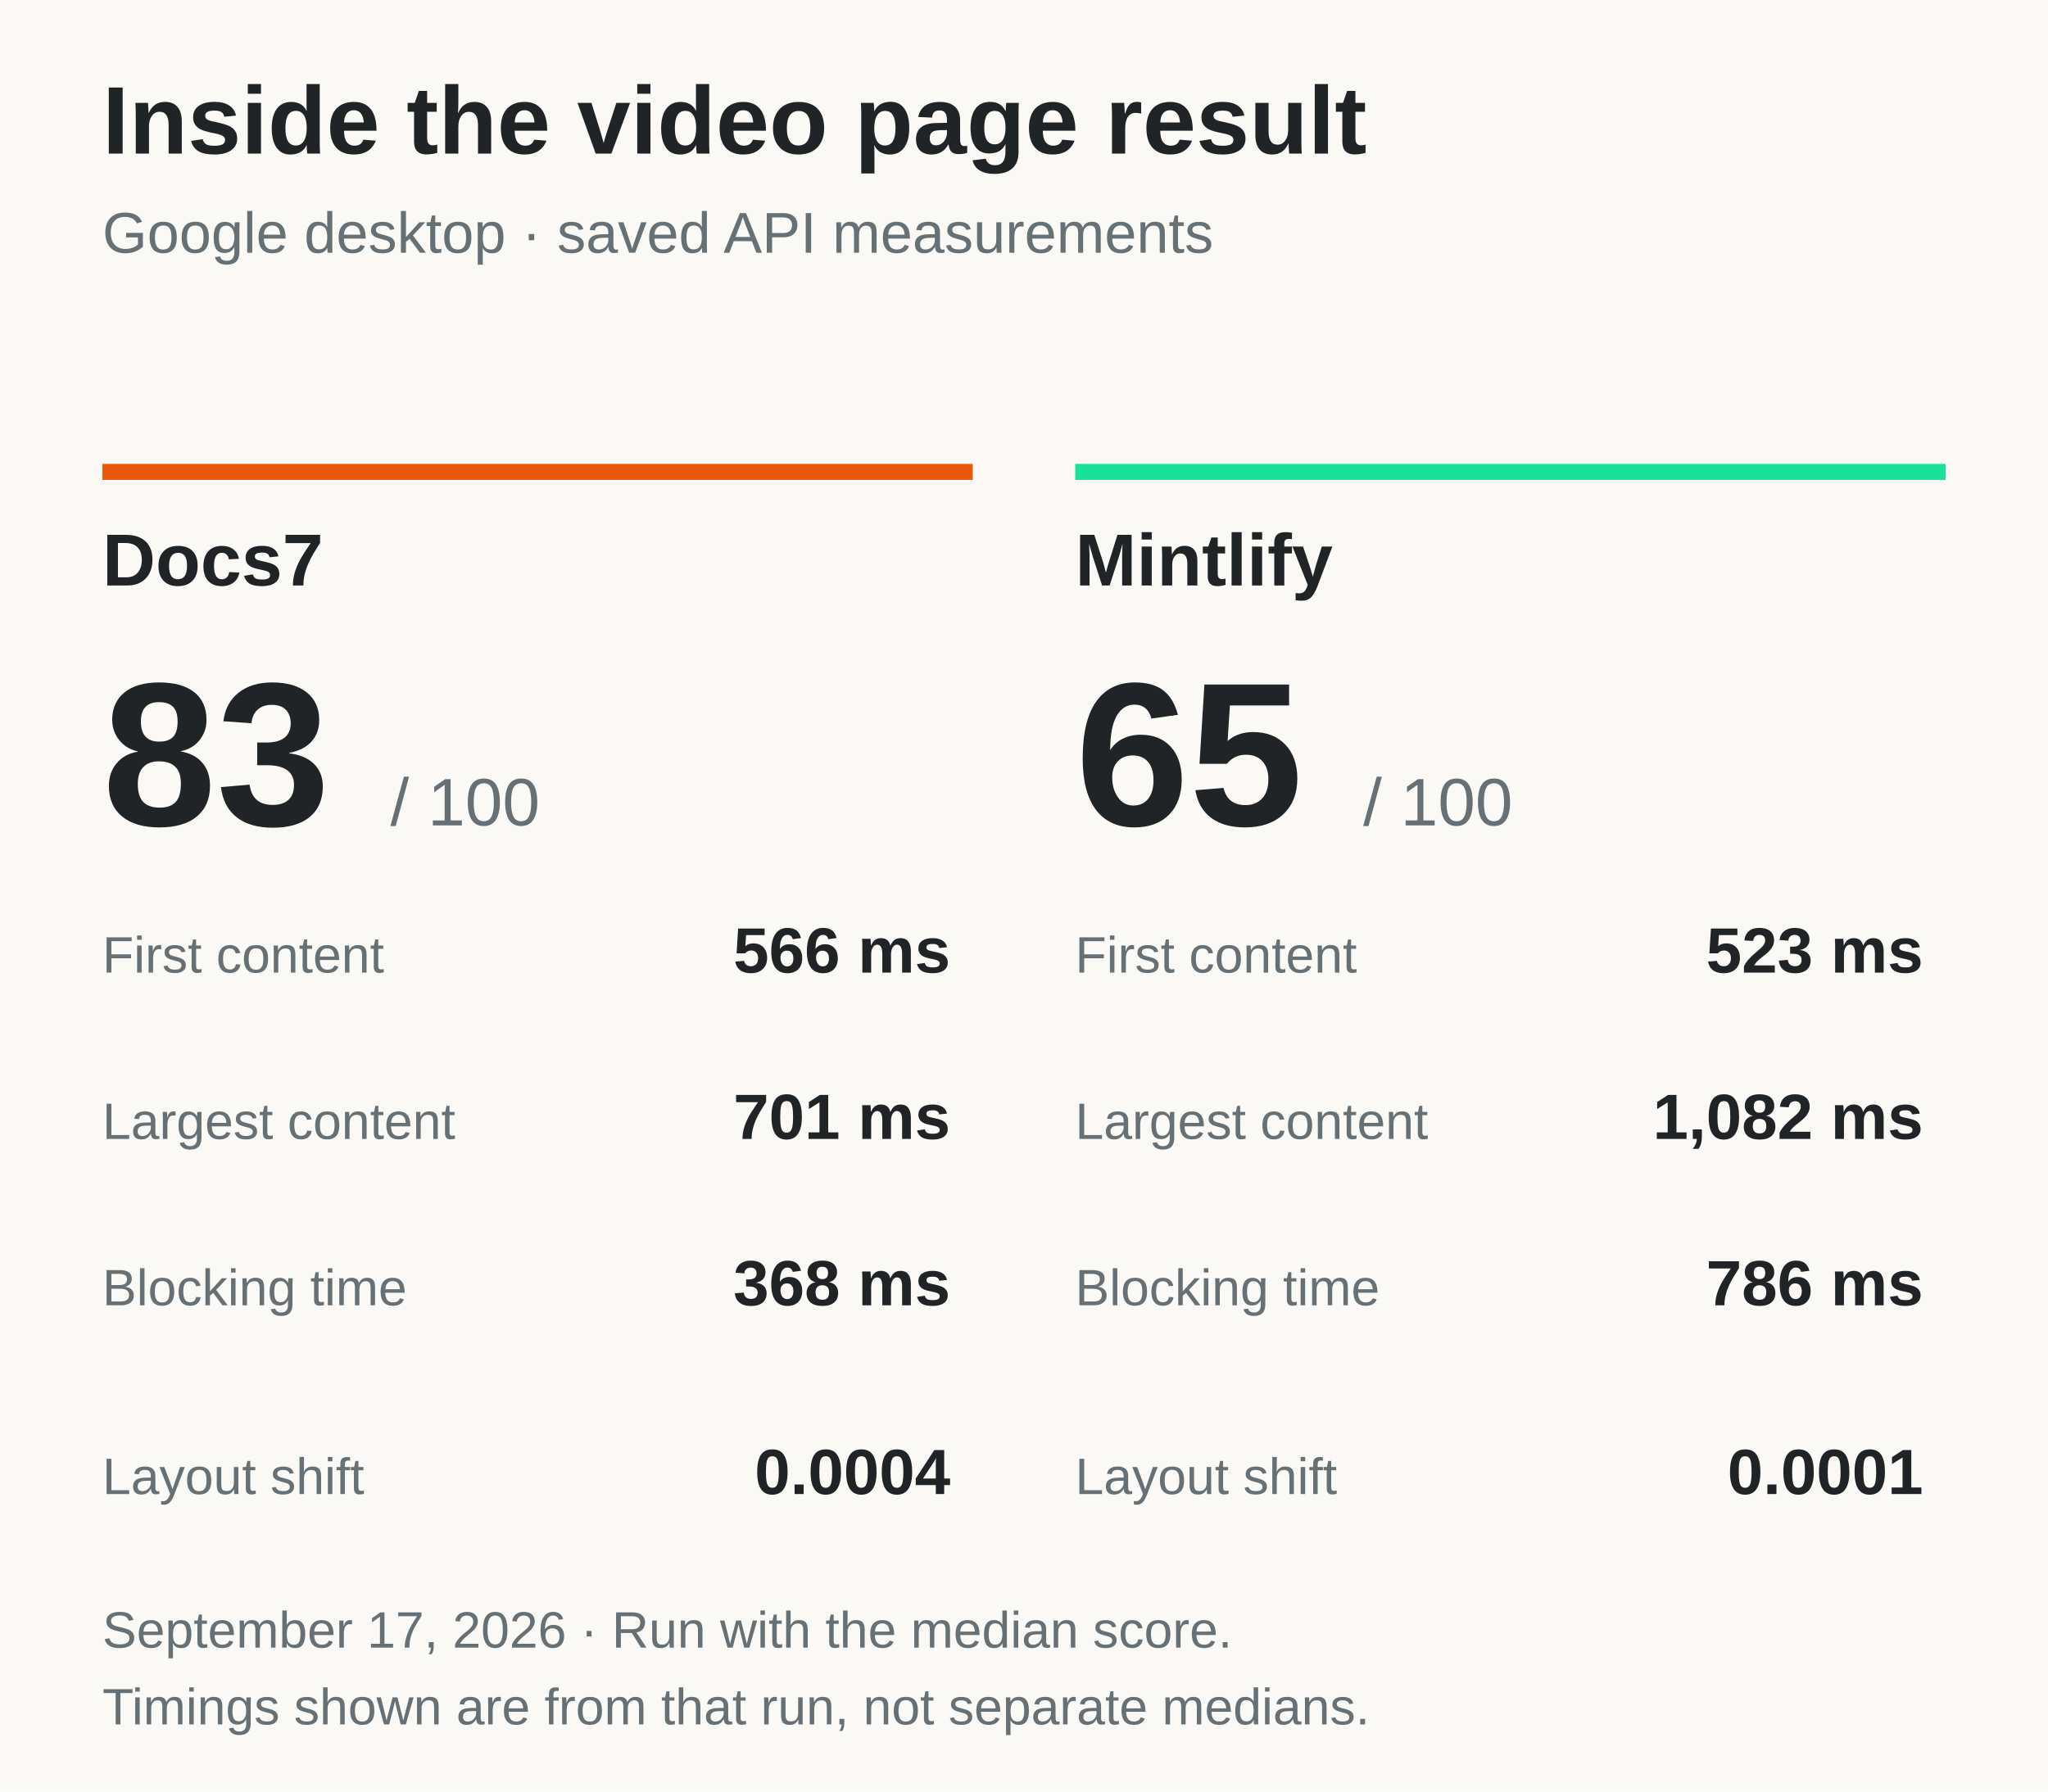
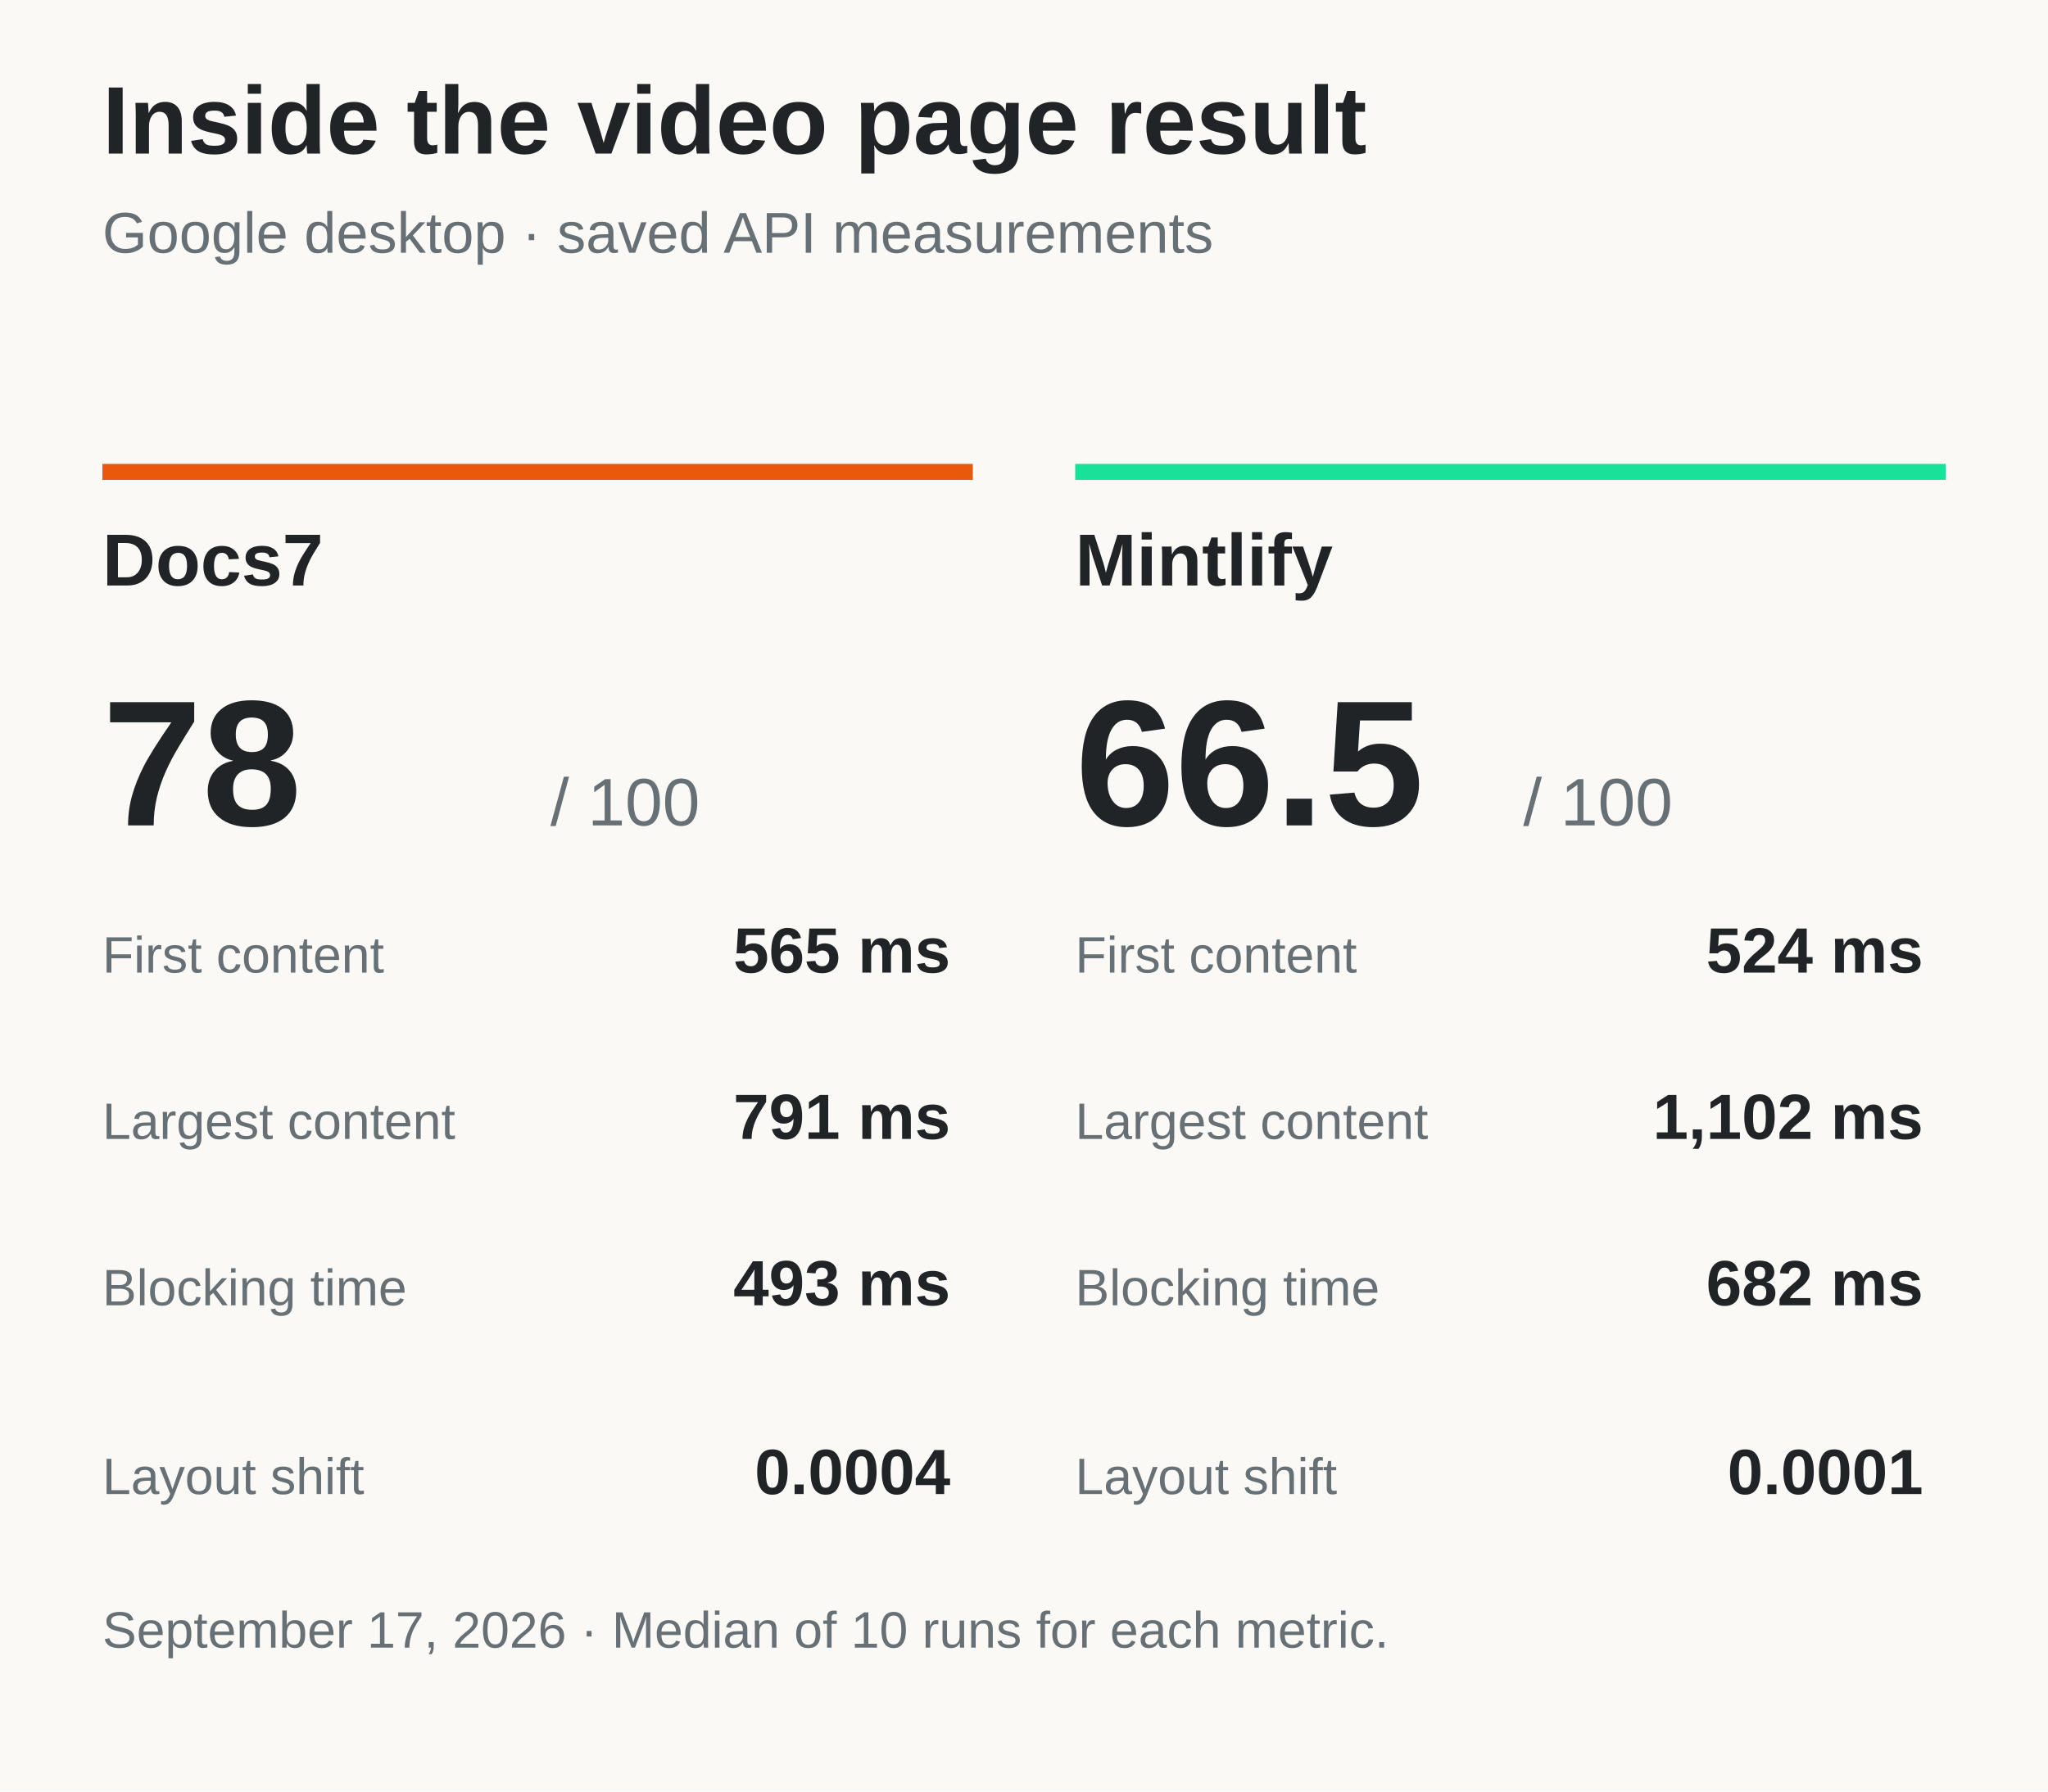
<svg xmlns="http://www.w3.org/2000/svg" width="640" height="560" viewBox="0 0 640 560" role="img" aria-labelledby="title desc">
  <rect width="640" height="560" fill="#faf9f6" />
  <g font-family="Arial, Helvetica, sans-serif">
    <text x="32" y="48" font-size="30" fill="#202426" font-weight="700" text-anchor="start">Inside the video page result</text>
    <text x="32" y="79" font-size="18" fill="#667075" font-weight="400" text-anchor="start">Google desktop · saved API measurements</text>
    <rect x="32" y="145" width="272" height="5" fill="#ea580c" />
    <text x="32" y="183" font-size="23" fill="#202426" font-weight="700" text-anchor="start">Docs7</text>
-     <text x="32" y="258" font-size="64" fill="#202426" font-weight="700" text-anchor="start">83</text>
-     <text x="122" y="258" font-size="21" fill="#667075" font-weight="400" text-anchor="start">/ 100</text>
+     <text x="32" y="258" font-size="56" fill="#202426" font-weight="700" text-anchor="start">78</text>
+     <text x="172" y="258" font-size="21" fill="#667075" font-weight="400" text-anchor="start">/ 100</text>
    <text x="32" y="304" font-size="16" fill="#667075" font-weight="400" text-anchor="start">First content</text>
-     <text x="297" y="304" font-size="20" fill="#202426" font-weight="700" text-anchor="end">566 ms</text>
+     <text x="297" y="304" font-size="20" fill="#202426" font-weight="700" text-anchor="end">565 ms</text>
    <text x="32" y="356" font-size="16" fill="#667075" font-weight="400" text-anchor="start">Largest content</text>
-     <text x="297" y="356" font-size="20" fill="#202426" font-weight="700" text-anchor="end">701 ms</text>
+     <text x="297" y="356" font-size="20" fill="#202426" font-weight="700" text-anchor="end">791 ms</text>
    <text x="32" y="408" font-size="16" fill="#667075" font-weight="400" text-anchor="start">Blocking time</text>
-     <text x="297" y="408" font-size="20" fill="#202426" font-weight="700" text-anchor="end">368 ms</text>
+     <text x="297" y="408" font-size="20" fill="#202426" font-weight="700" text-anchor="end">493 ms</text>
    <text x="32" y="467" font-size="16" fill="#667075" font-weight="400" text-anchor="start">Layout shift</text>
    <text x="297" y="467" font-size="20" fill="#202426" font-weight="700" text-anchor="end">0.0004</text>
    <rect x="336" y="145" width="272" height="5" fill="#18e299" />
    <text x="336" y="183" font-size="23" fill="#202426" font-weight="700" text-anchor="start">Mintlify</text>
-     <text x="336" y="258" font-size="64" fill="#202426" font-weight="700" text-anchor="start">65</text>
-     <text x="426" y="258" font-size="21" fill="#667075" font-weight="400" text-anchor="start">/ 100</text>
+     <text x="336" y="258" font-size="56" fill="#202426" font-weight="700" text-anchor="start">66.5</text>
+     <text x="476" y="258" font-size="21" fill="#667075" font-weight="400" text-anchor="start">/ 100</text>
    <text x="336" y="304" font-size="16" fill="#667075" font-weight="400" text-anchor="start">First content</text>
-     <text x="601" y="304" font-size="20" fill="#202426" font-weight="700" text-anchor="end">523 ms</text>
+     <text x="601" y="304" font-size="20" fill="#202426" font-weight="700" text-anchor="end">524 ms</text>
    <text x="336" y="356" font-size="16" fill="#667075" font-weight="400" text-anchor="start">Largest content</text>
-     <text x="601" y="356" font-size="20" fill="#202426" font-weight="700" text-anchor="end">1,082 ms</text>
+     <text x="601" y="356" font-size="20" fill="#202426" font-weight="700" text-anchor="end">1,102 ms</text>
    <text x="336" y="408" font-size="16" fill="#667075" font-weight="400" text-anchor="start">Blocking time</text>
-     <text x="601" y="408" font-size="20" fill="#202426" font-weight="700" text-anchor="end">786 ms</text>
+     <text x="601" y="408" font-size="20" fill="#202426" font-weight="700" text-anchor="end">682 ms</text>
    <text x="336" y="467" font-size="16" fill="#667075" font-weight="400" text-anchor="start">Layout shift</text>
    <text x="601" y="467" font-size="20" fill="#202426" font-weight="700" text-anchor="end">0.0001</text>
-     <text x="32" y="515" font-size="16" fill="#667075" font-weight="400" text-anchor="start">September 17, 2026 · Run with the median score.</text>
-     <text x="32" y="539" font-size="16" fill="#667075" font-weight="400" text-anchor="start">Timings shown are from that run, not separate medians.</text>
+     <text x="32" y="515" font-size="16" fill="#667075" font-weight="400" text-anchor="start">September 17, 2026 · Median of 10 runs for each metric.</text>
  </g>
</svg>
